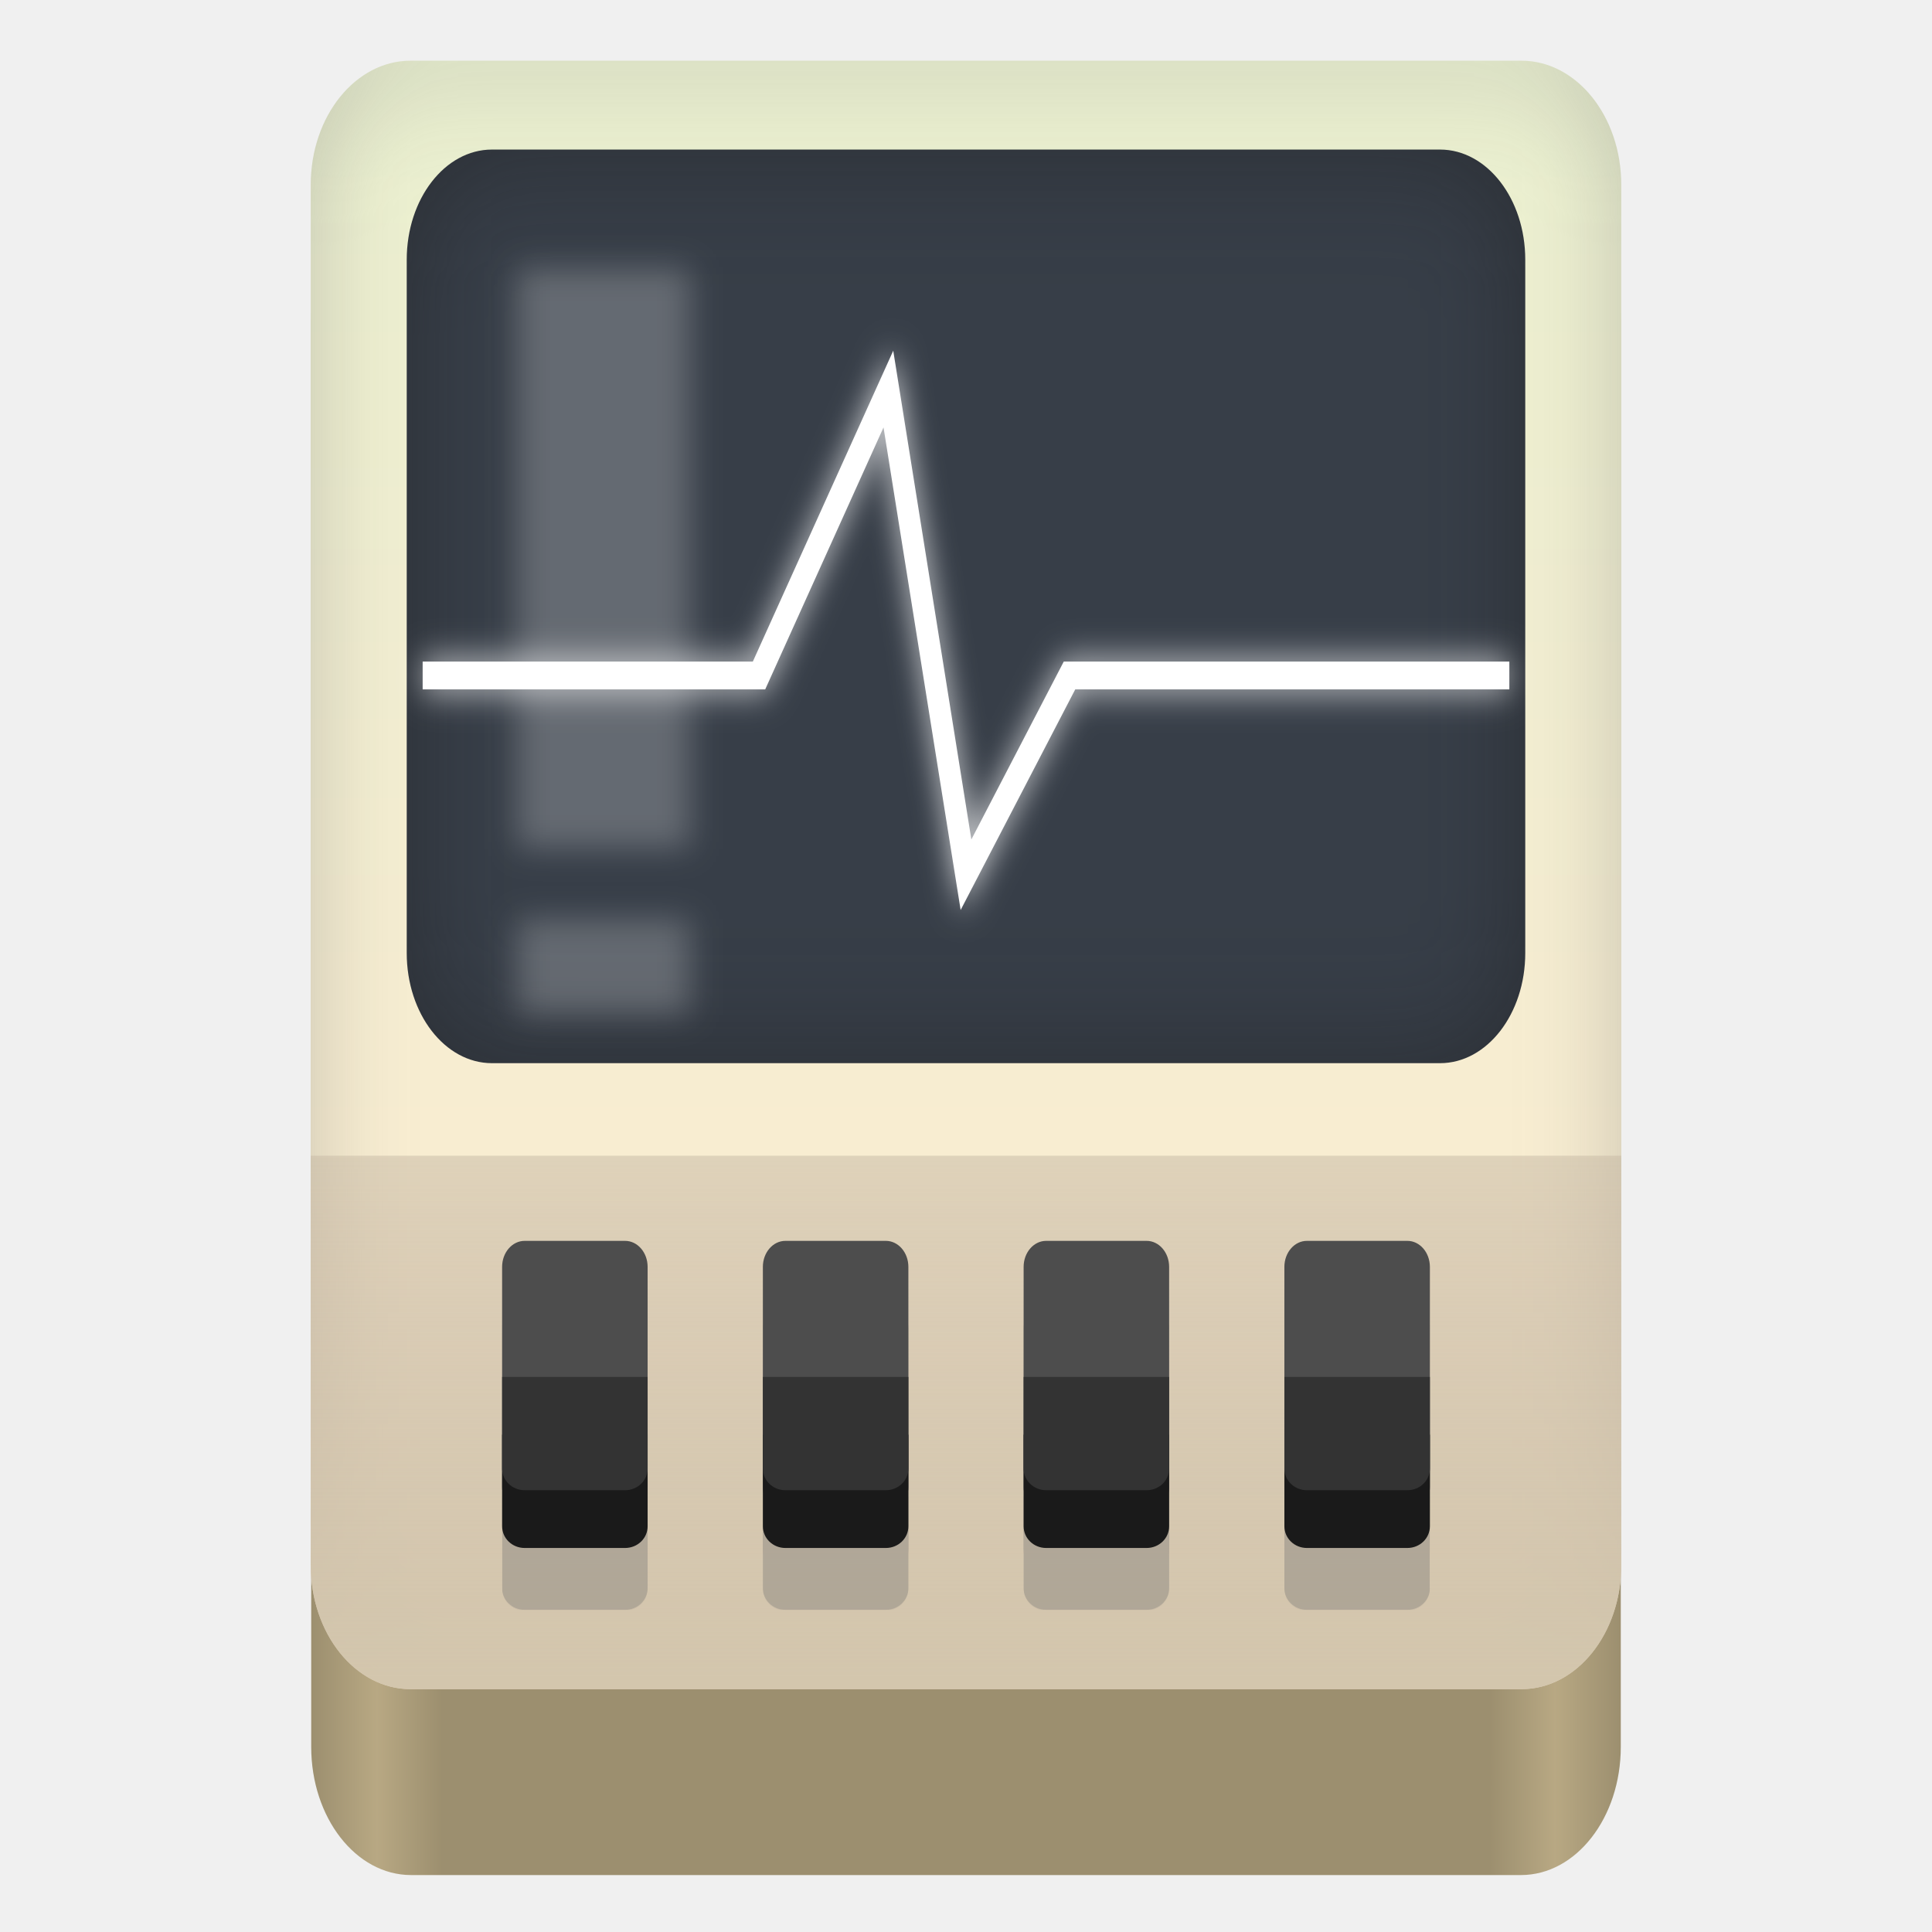
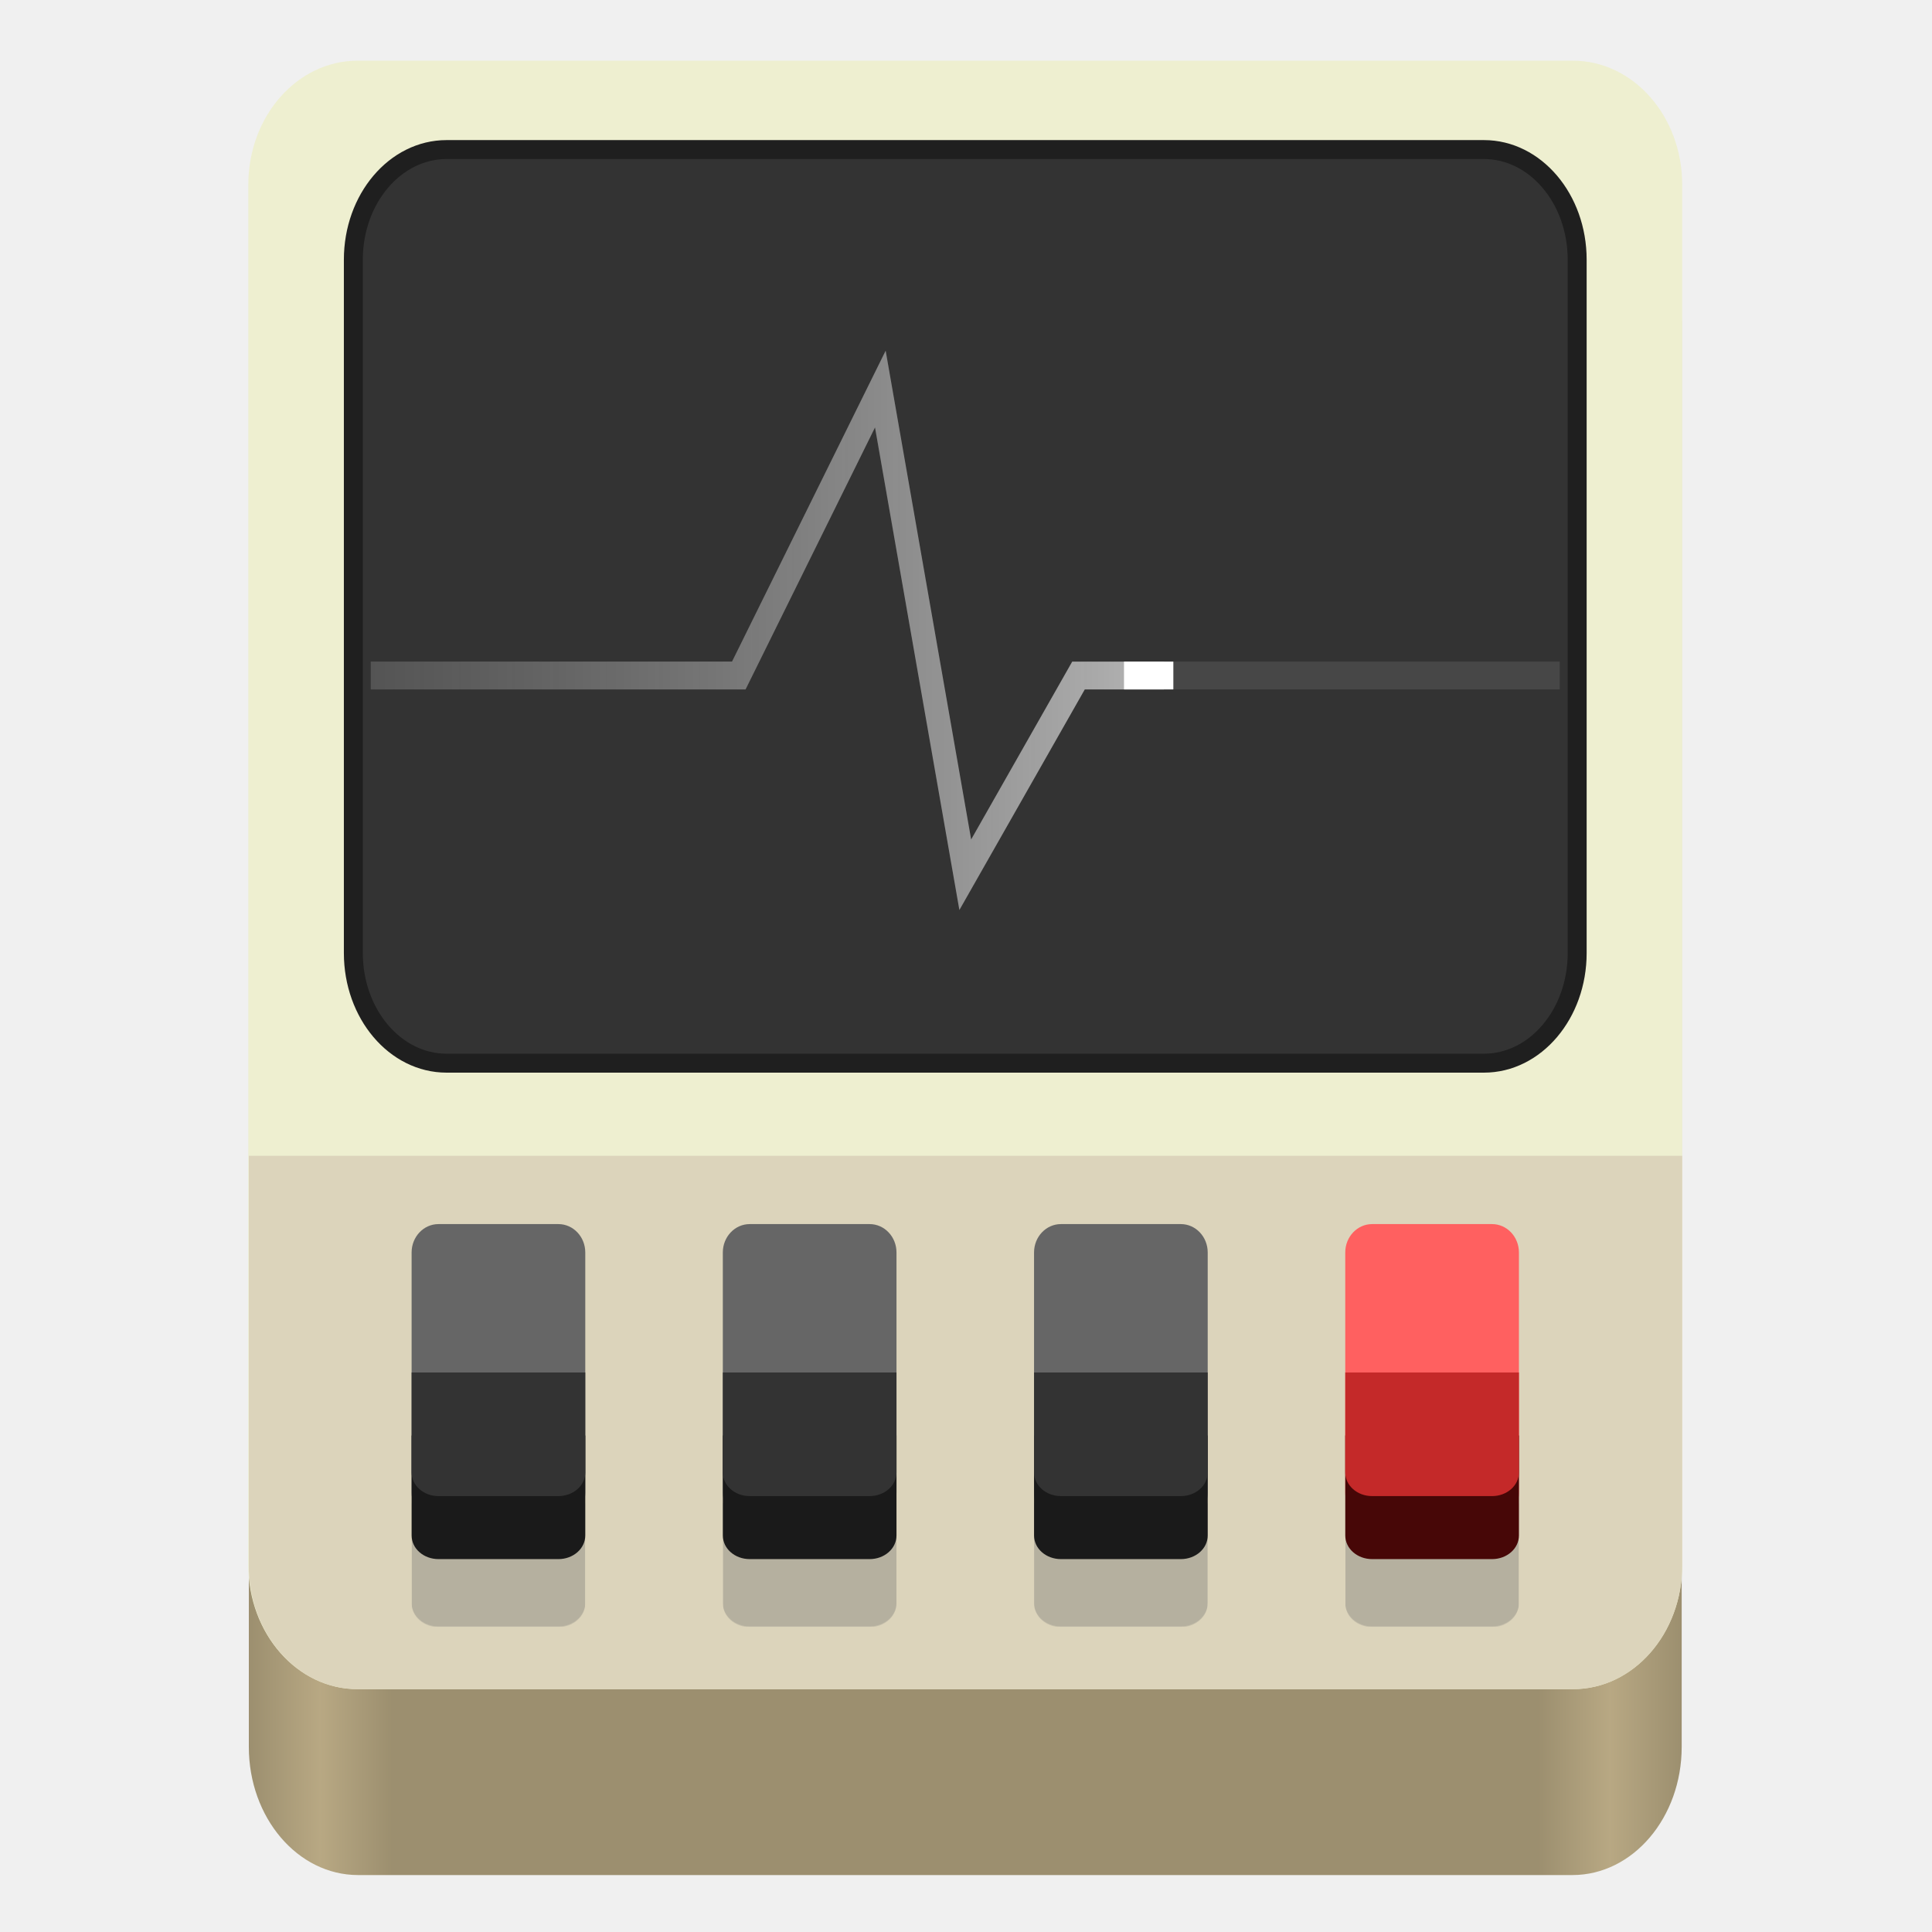
<svg xmlns="http://www.w3.org/2000/svg" xmlns:xlink="http://www.w3.org/1999/xlink" width="128" height="128" viewBox="0 0 128 128" version="1.1" id="svg5" xml:space="preserve">
  <defs id="defs2">
-     <linearGradient id="linearGradient2046">
-       <stop style="stop-color:#d3c6ad;stop-opacity:1;" offset="0" id="stop2042" />
-       <stop style="stop-color:#b5a696;stop-opacity:0;" offset="1" id="stop2044" />
-     </linearGradient>
-     <linearGradient id="linearGradient5104">
-       <stop style="stop-color:#ffebd2;stop-opacity:1;" offset="0" id="stop5100" />
-       <stop style="stop-color:#eaf0d0;stop-opacity:1" offset="1" id="stop5102" />
+     <linearGradient id="linearGradient610">
+       <stop style="stop-color:#ffffff;stop-opacity:0.594;" offset="0" id="stop606" />
+       <stop style="stop-color:#070707;stop-opacity:0.198;" offset="1" id="stop608" />
    </linearGradient>
    <linearGradient y2="236" x2="96" y1="236" x1="32" gradientTransform="translate(604.8168,170.5864)" gradientUnits="userSpaceOnUse" id="linearGradient1099" xlink:href="#linearGradient1036" />
    <linearGradient id="linearGradient1036">
      <stop id="stop1032" offset="0" style="stop-color:#d5d3cf;stop-opacity:1;" />
      <stop id="stop1034" offset="1" style="stop-color:#f6f5f4;stop-opacity:1" />
    </linearGradient>
    <radialGradient r="32" fy="-76" fx="-244" cy="-76" cx="-244" gradientTransform="matrix(0.8833333,0,0,0.8833333,-460.3502,463.1197)" gradientUnits="userSpaceOnUse" id="radialGradient1103" xlink:href="#linearGradient1069" />
    <linearGradient id="linearGradient1069">
      <stop id="stop1065" offset="0" style="stop-color:#d5d3cf;stop-opacity:1" />
      <stop id="stop1067-1" offset="1" style="stop-color:#949390;stop-opacity:1" />
    </linearGradient>
    <linearGradient gradientUnits="userSpaceOnUse" y2="232" x2="64" y1="262.5" x1="64" id="linearGradient1027" xlink:href="#linearGradient1025" gradientTransform="translate(-470.5864,432.8168)" />
    <linearGradient id="linearGradient1025">
      <stop id="stop1021" offset="0" style="stop-color:#9a9996;stop-opacity:1" />
      <stop id="stop1023" offset="1" style="stop-color:#77767b;stop-opacity:1" />
    </linearGradient>
    <clipPath clipPathUnits="userSpaceOnUse" id="clipPath1609-7">
      <path id="path1611-5" d="m 252,116 28,-28 v -8 h -36 v 36 z" style="fill:#e74747;stroke:none;stroke-width:0.25px;stroke-linecap:butt;stroke-linejoin:miter;stroke-opacity:1" />
    </clipPath>
    <linearGradient id="linearGradient8241">
      <stop style="stop-color:#9c8f6f;stop-opacity:1;" offset="0" id="stop8237" />
      <stop style="stop-color:#b8a883;stop-opacity:1;" offset="0.05" id="stop9349" />
      <stop style="stop-color:#9c8f6f;stop-opacity:1;" offset="0.1" id="stop21746" />
      <stop style="stop-color:#9c8f6f;stop-opacity:1;" offset="0.9" id="stop21940" />
      <stop style="stop-color:#b8a883;stop-opacity:1;" offset="0.95" id="stop9351" />
      <stop style="stop-color:#9c8f6f;stop-opacity:1;" offset="1" id="stop8239" />
    </linearGradient>
    <radialGradient r="32" fy="-76" fx="-244" cy="-76" cx="-244" gradientTransform="matrix(0.8833333,0,0,0.8833333,-460.3502,463.1197)" gradientUnits="userSpaceOnUse" id="radialGradient1103-5" xlink:href="#linearGradient1069" />
    <clipPath clipPathUnits="userSpaceOnUse" id="clipPath1609-7-7">
      <path id="path1611-5-0" d="m 252,116 28,-28 v -8 h -36 v 36 z" style="fill:#e74747;stroke:none;stroke-width:0.25px;stroke-linecap:butt;stroke-linejoin:miter;stroke-opacity:1" />
    </clipPath>
    <clipPath clipPathUnits="userSpaceOnUse" id="clipPath744">
      <rect style="fill:#1e88e5;fill-opacity:1;stroke-width:0.265" id="rect746" width="541.867" height="541.867" x="0" y="1.5987212e-14" rx="79.375" ry="79.375" />
    </clipPath>
    <clipPath clipPathUnits="userSpaceOnUse" id="clipPath62">
      <rect style="fill:#1e88e5;fill-opacity:1;stroke-width:0.265" id="rect64" width="541.867" height="541.867" x="2.2507105e-05" y="-0.422" rx="79.375" ry="79.375" />
    </clipPath>
-     <linearGradient xlink:href="#linearGradient8241" id="linearGradient8243" x1="11.5" y1="120.5" x2="116.5" y2="120.5" gradientUnits="userSpaceOnUse" gradientTransform="matrix(0.8263008,0,0,1.061257,11.11675,-3.6542)" />
+     <linearGradient xlink:href="#linearGradient8241" id="linearGradient8243" x1="11.5" y1="120.5" x2="116.5" y2="120.5" gradientUnits="userSpaceOnUse" gradientTransform="matrix(0.9040953,0,0,1.061257,6.089304,-3.6542)" />
    <radialGradient r="32" fy="-76" fx="-244" cy="-76" cx="-244" gradientTransform="matrix(0.8833333,0,0,0.8833333,-460.3502,463.1197)" gradientUnits="userSpaceOnUse" id="radialGradient1103-6" xlink:href="#linearGradient1069" />
    <clipPath clipPathUnits="userSpaceOnUse" id="clipPath1609-7-2">
      <path id="path1611-5-3" d="m 252,116 28,-28 v -8 h -36 v 36 z" style="fill:#e74747;stroke:none;stroke-width:0.25px;stroke-linecap:butt;stroke-linejoin:miter;stroke-opacity:1" />
    </clipPath>
    <clipPath clipPathUnits="userSpaceOnUse" id="clipPath961">
      <rect style="fill:#00c853;stroke:none;stroke-width:0.529" id="rect963" width="541.867" height="541.867" x="1.4210855e-14" y="2.717972e-05" rx="79.375" ry="79.375" />
    </clipPath>
    <radialGradient r="32" fy="-76" fx="-244" cy="-76" cx="-244" gradientTransform="matrix(0.8833333,0,0,0.8833333,-460.3502,463.1197)" gradientUnits="userSpaceOnUse" id="radialGradient1103-56" xlink:href="#linearGradient1069" />
    <clipPath clipPathUnits="userSpaceOnUse" id="clipPath1440">
      <circle style="display:inline;opacity:1;vector-effect:none;fill:none;fill-opacity:1;stroke:#000000;stroke-width:2;stroke-linecap:butt;stroke-linejoin:miter;stroke-miterlimit:4;stroke-dasharray:none;stroke-dashoffset:0;stroke-opacity:1;marker:none;marker-start:none;marker-mid:none;marker-end:none;paint-order:normal;enable-background:new" id="circle1442" cx="-134.35" cy="193.747" r="24" transform="rotate(-45)" />
    </clipPath>
    <clipPath clipPathUnits="userSpaceOnUse" id="clipPath1430">
      <circle style="display:inline;opacity:1;vector-effect:none;fill:none;fill-opacity:1;stroke:#000000;stroke-width:2;stroke-linecap:butt;stroke-linejoin:miter;stroke-miterlimit:4;stroke-dasharray:none;stroke-dashoffset:0;stroke-opacity:1;marker:none;marker-start:none;marker-mid:none;marker-end:none;paint-order:normal;enable-background:new" id="circle1432" cx="12" cy="232" r="24" />
    </clipPath>
    <clipPath clipPathUnits="userSpaceOnUse" id="clipPath1440-9">
      <circle style="display:inline;opacity:1;vector-effect:none;fill:none;fill-opacity:1;stroke:#000000;stroke-width:2;stroke-linecap:butt;stroke-linejoin:miter;stroke-miterlimit:4;stroke-dasharray:none;stroke-dashoffset:0;stroke-opacity:1;marker:none;marker-start:none;marker-mid:none;marker-end:none;paint-order:normal;enable-background:new" id="circle1442-5" cx="-134.35" cy="193.747" r="24" transform="rotate(-45)" />
    </clipPath>
    <clipPath clipPathUnits="userSpaceOnUse" id="clipPath1430-1">
      <circle style="display:inline;opacity:1;vector-effect:none;fill:none;fill-opacity:1;stroke:#000000;stroke-width:2;stroke-linecap:butt;stroke-linejoin:miter;stroke-miterlimit:4;stroke-dasharray:none;stroke-dashoffset:0;stroke-opacity:1;marker:none;marker-start:none;marker-mid:none;marker-end:none;paint-order:normal;enable-background:new" id="circle1432-8" cx="12" cy="232" r="24" />
    </clipPath>
    <clipPath clipPathUnits="userSpaceOnUse" id="clipPath2024">
      <rect style="opacity:1;vector-effect:none;fill:#63452c;fill-opacity:1;stroke:none;stroke-width:4;stroke-linecap:round;stroke-linejoin:round;stroke-miterlimit:4;stroke-dasharray:none;stroke-dashoffset:0;stroke-opacity:1" id="rect2026" width="74" height="98" x="6" y="196" />
    </clipPath>
    <linearGradient id="linearGradient914">
      <stop id="stop910" offset="0" style="stop-color:#f6f5f4;stop-opacity:0.437" />
      <stop id="stop912" offset="1" style="stop-color:#deddda;stop-opacity:0;" />
    </linearGradient>
    <radialGradient gradientTransform="matrix(2.608696,0,0,1.841036,-102.9565,-748.9467)" gradientUnits="userSpaceOnUse" r="46" fy="296" fx="64" cy="296" cx="64" id="radialGradient916" xlink:href="#linearGradient914" />
    <clipPath clipPathUnits="userSpaceOnUse" id="clipPath11543">
      <rect style="fill:#f0c04e;fill-opacity:1;stroke:none;stroke-width:0.529" id="rect11545" width="541.867" height="541.867" x="1.4746095e-06" y="6.4330168e-05" rx="79.375" ry="79.375" />
    </clipPath>
    <style id="style374">.cls-1{fill:url(#linear-gradient);}.cls-2{opacity:0.35;fill:url(#radial-gradient);}.cls-2,.cls-4{isolation:isolate;}.cls-3{fill:url(#linear-gradient-2);}.cls-4{opacity:0.41;fill:url(#radial-gradient-2);}.cls-5{fill:url(#radial-gradient-3);}.cls-6{fill:url(#radial-gradient-4);}</style>
    <linearGradient id="linear-gradient" x1="63.33" y1="84.03" x2="241.67" y2="84.03" gradientTransform="matrix(1,0,0,-1,0,266)" gradientUnits="userSpaceOnUse">
      <stop offset="0" stop-color="#0c59a4" id="stop376" />
      <stop offset="1" stop-color="#114a8b" id="stop378" />
    </linearGradient>
    <radialGradient id="radial-gradient" cx="161.83" cy="68.91" r="95.38" gradientTransform="matrix(1,0,0,-0.95,0,248.84)" gradientUnits="userSpaceOnUse">
      <stop offset="0.72" stop-opacity="0" id="stop381" />
      <stop offset="0.95" stop-opacity="0.53" id="stop383" />
      <stop offset="1" id="stop385" />
    </radialGradient>
    <linearGradient id="linear-gradient-2" x1="157.35" y1="161.39" x2="45.96" y2="40.06" gradientTransform="matrix(1,0,0,-1,0,266)" gradientUnits="userSpaceOnUse">
      <stop offset="0" stop-color="#1b9de2" id="stop388" />
      <stop offset="0.16" stop-color="#1595df" id="stop390" />
      <stop offset="0.67" stop-color="#0680d7" id="stop392" />
      <stop offset="1" stop-color="#0078d4" id="stop394" />
    </linearGradient>
    <radialGradient id="radial-gradient-2" cx="-340.29" cy="62.99" r="143.24" gradientTransform="matrix(0.15,-0.99,-0.8,-0.12,176.64,-125.4)" gradientUnits="userSpaceOnUse">
      <stop offset="0.76" stop-opacity="0" id="stop397" />
      <stop offset="0.95" stop-opacity="0.5" id="stop399" />
      <stop offset="1" id="stop401" />
    </radialGradient>
    <radialGradient id="radial-gradient-3" cx="113.37" cy="570.21" r="202.43" gradientTransform="matrix(-0.04,1,2.13,0.08,-1179.54,-106.69)" gradientUnits="userSpaceOnUse">
      <stop offset="0" stop-color="#35c1f1" id="stop404" />
      <stop offset="0.11" stop-color="#34c1ed" id="stop406" />
      <stop offset="0.23" stop-color="#2fc2df" id="stop408" />
      <stop offset="0.31" stop-color="#2bc3d2" id="stop410" />
      <stop offset="0.67" stop-color="#36c752" id="stop412" />
    </radialGradient>
    <radialGradient id="radial-gradient-4" cx="376.52" cy="567.97" r="97.34" gradientTransform="matrix(0.28,0.96,0.78,-0.23,-303.76,-148.5)" gradientUnits="userSpaceOnUse">
      <stop offset="0" stop-color="#66eb6e" id="stop415" />
      <stop offset="1" stop-color="#66eb6e" stop-opacity="0" id="stop417" />
    </radialGradient>
    <clipPath clipPathUnits="userSpaceOnUse" id="clipPath1260">
      <rect style="fill:#bbdefb;fill-opacity:1;stroke:none;stroke-width:0.529" id="rect1262" width="541.867" height="541.867" x="2.9492187e-06" y="3.9968629e-05" rx="79.375" ry="79.375" />
    </clipPath>
    <linearGradient x1="0" y1="119.552" x2="235.777" y2="119.552" id="linearGradient-1" gradientTransform="matrix(1.45119,0,0,1.703766,99.85446,80.41603)" gradientUnits="userSpaceOnUse">
      <stop stop-color="#FF5500" offset="0%" id="stop6" />
      <stop stop-color="#FF5500" offset="40.988%" id="stop8" />
      <stop stop-color="#FF2000" offset="58.198%" id="stop10" />
      <stop stop-color="#FF2000" offset="100%" id="stop12" />
    </linearGradient>
    <linearGradient x1="0.021" y1="0.507" x2="1" y2="0.507" id="linearGradient-2" gradientUnits="userSpaceOnUse" gradientTransform="matrix(7.107012,0,0,7.107012,54.42477,49.22005)">
      <stop stop-color="#FF452A" offset="0%" id="stop15" />
      <stop stop-color="#FF2000" offset="100%" id="stop17" />
    </linearGradient>
    <mask id="mask-4" fill="#ffffff">
      <path d="M 45.051,6.703 39.15,2.8822695e-5 h -10.363 -10.363 L 12.522,6.703 c 0,0 -5.182,-1.441 -7.628,1.009 0,0 6.909,-0.624 9.284,3.243 0,0 6.405,1.225 7.269,1.225 0.864,0 2.735,-0.721 4.462,-1.297 1.727,-0.576 2.879,-0.581 2.879,-0.581 0,0 1.151,0.004 2.879,0.581 1.727,0.576 3.598,1.297 4.462,1.297 0.864,0 7.269,-1.225 7.269,-1.225 2.375,-3.867 9.284,-3.243 9.284,-3.243 C 50.233,5.262 45.051,6.703 45.051,6.703" id="use25" style="stroke-width:0.265" />
    </mask>
    <clipPath clipPathUnits="userSpaceOnUse" id="clipPath3338">
      <rect style="fill:#ff7f2a;fill-opacity:1;stroke:none;stroke-width:0.529" id="rect3340" width="541.867" height="541.867" x="1.1368684e-13" y="5.8174133e-05" rx="79.375" ry="79.375" />
    </clipPath>
    <clipPath clipPathUnits="userSpaceOnUse" id="clipPath2140">
      <rect style="fill:#ffad76;fill-opacity:1;stroke:none;stroke-width:0.529" id="rect2142" width="487.68" height="487.68" x="27.093" y="27.093" rx="71.438" ry="71.438" />
    </clipPath>
    <linearGradient gradientUnits="userSpaceOnUse" y2="268" x2="115.823" y1="268" x1="11.823" id="linearGradient1329" xlink:href="#linearGradient1357" gradientTransform="matrix(2.274968,0,0,2.274968,-344.8075,-258.2955)" />
    <linearGradient id="linearGradient1357">
      <stop id="stop1345" offset="0" style="stop-color:#986a44;stop-opacity:1" />
      <stop style="stop-color:#cdab8f;stop-opacity:1" offset="0.029" id="stop1347" />
      <stop id="stop1349" offset="0.058" style="stop-color:#b5835a;stop-opacity:1" />
      <stop style="stop-color:#b5835a;stop-opacity:1" offset="0.942" id="stop1351" />
      <stop id="stop1353" offset="0.971" style="stop-color:#cdab8f;stop-opacity:1" />
      <stop id="stop1355" offset="1" style="stop-color:#986a44;stop-opacity:1" />
    </linearGradient>
    <linearGradient y2="23" x2="60" y1="53.255" x1="70.586" gradientTransform="translate(0,170)" gradientUnits="userSpaceOnUse" id="linearGradient1610" xlink:href="#linearGradient1656" />
    <linearGradient id="linearGradient1656">
      <stop style="stop-color:#ffffff;stop-opacity:1" offset="0" id="stop1652" />
      <stop style="stop-color:#deddda;stop-opacity:1" offset="1" id="stop1654" />
    </linearGradient>
    <linearGradient y2="268" x2="68" y1="268" x1="60" gradientUnits="userSpaceOnUse" id="linearGradient1612" xlink:href="#linearGradient1270" />
    <linearGradient id="linearGradient1270">
      <stop style="stop-color:#949390;stop-opacity:1;" offset="0" id="stop1258" />
      <stop id="stop1260" offset="0.083" style="stop-color:#d5d3cf;stop-opacity:1" />
      <stop style="stop-color:#949390;stop-opacity:1;" offset="0.167" id="stop1262" />
      <stop id="stop1264" offset="0.833" style="stop-color:#949390;stop-opacity:1;" />
      <stop style="stop-color:#d5d3cf;stop-opacity:1" offset="0.917" id="stop1266" />
      <stop style="stop-color:#949390;stop-opacity:1" offset="1" id="stop1268" />
    </linearGradient>
-     <linearGradient xlink:href="#linearGradient5104" id="linearGradient5106" x1="64" y1="112.5" x2="64" y2="7.5" gradientUnits="userSpaceOnUse" />
    <filter style="color-interpolation-filters:sRGB;" id="filter9845" x="-0.111" y="-0.176" width="1.222" height="1.351">
      <feFlood flood-opacity="0.451" flood-color="rgb(27,27,27)" result="flood" id="feFlood9835" />
      <feComposite in="flood" in2="SourceGraphic" operator="out" result="composite1" id="feComposite9837" />
      <feGaussianBlur in="composite1" stdDeviation="4" result="blur" id="feGaussianBlur9839" />
      <feOffset dx="0" dy="0" result="offset" id="feOffset9841" />
      <feComposite in="offset" in2="SourceGraphic" operator="atop" result="composite2" id="feComposite9843" />
    </filter>
    <filter style="color-interpolation-filters:sRGB;" id="filter17293" x="-0.031" y="-0.17" width="1.063" height="1.333">
      <feFlood flood-opacity="0.792" flood-color="rgb(119,119,119)" result="flood" id="feFlood17283" />
      <feComposite in="SourceGraphic" in2="flood" operator="in" result="composite1" id="feComposite17285" />
      <feGaussianBlur in="composite1" stdDeviation="1.1" result="blur" id="feGaussianBlur17287" />
      <feOffset dx="0" dy="0" result="offset" id="feOffset17289" />
      <feComposite in="SourceGraphic" in2="offset" operator="over" result="composite2" id="feComposite17291" />
    </filter>
    <filter style="color-interpolation-filters:sRGB;" id="filter18909" x="-0.091" y="-0.091" width="1.183" height="1.183">
      <feFlood flood-opacity="0.345" flood-color="rgb(107,107,107)" result="flood" id="feFlood18899" />
      <feComposite in="flood" in2="SourceGraphic" operator="out" result="composite1" id="feComposite18901" />
      <feGaussianBlur in="composite1" stdDeviation="4" result="blur" id="feGaussianBlur18903" />
      <feOffset dx="0" dy="0" result="offset" id="feOffset18905" />
      <feComposite in="offset" in2="SourceGraphic" operator="atop" result="composite2" id="feComposite18907" />
    </filter>
-     <filter style="color-interpolation-filters:sRGB;" id="filter1676" x="0" y="0" width="1" height="1.202">
+     <filter style="color-interpolation-filters:sRGB;" id="filter1676" x="0" y="0" width="1" height="1.548">
      <feFlood flood-opacity="0.345" flood-color="rgb(107,107,107)" result="flood" id="feFlood1666" />
      <feComposite in="flood" in2="SourceGraphic" operator="in" result="composite1" id="feComposite1668" />
      <feGaussianBlur in="composite1" stdDeviation="0" result="blur" id="feGaussianBlur1670" />
      <feOffset dx="0" dy="4" result="offset" id="feOffset1672" />
      <feComposite in="SourceGraphic" in2="offset" operator="over" result="composite2" id="feComposite1674" />
    </filter>
-     <linearGradient xlink:href="#linearGradient2046" id="linearGradient2048" x1="64.877" y1="111.774" x2="64.877" y2="46.185" gradientUnits="userSpaceOnUse" gradientTransform="matrix(0.8890753,0,0,1.027525,7.099179,-3.685452)" />
    <filter style="color-interpolation-filters:sRGB;" id="filter4681" x="-0.215" y="-0.064" width="1.429" height="1.128">
      <feGaussianBlur stdDeviation="1 1" result="blur" id="feGaussianBlur4679" />
    </filter>
    <filter style="color-interpolation-filters:sRGB;" id="filter4685" x="-0.215" y="-0.39" width="1.429" height="1.78">
      <feGaussianBlur stdDeviation="1 1" result="blur" id="feGaussianBlur4683" />
    </filter>
+     <linearGradient xlink:href="#linearGradient610" id="linearGradient612" x1="176.027" y1="44.754" x2="94.692" y2="44.754" gradientUnits="userSpaceOnUse" gradientTransform="matrix(1.094148,0,0,1,-115.4889,0)" />
  </defs>
  <g id="layer2">
-     <rect style="fill:url(#linearGradient8243);fill-opacity:1;stroke-width:0.936" id="rect440" width="86.762" height="111.432" x="20.619" y="12.795" rx="6.61" ry="8.49" />
-     <rect style="fill:url(#linearGradient5106);fill-opacity:1;filter:url(#filter18909)" id="rect358" width="105" height="105" x="11.5" y="7.5" rx="8" ry="8" transform="matrix(0.82691,0,0,1.027525,11.07776,-3.685451)" />
-     <path id="rect4129" style="fill:url(#linearGradient2048);fill-opacity:1;stroke:#000000;stroke-width:5.801;stroke-linecap:square;stroke-linejoin:round;stroke-opacity:0;paint-order:markers stroke fill" d="m 20.587,76.568 v 27.123 c 0,4.554 2.95,8.22 6.615,8.22 h 73.595 c 3.665,0 6.615,-3.666 6.615,-8.22 V 76.568 Z" />
-     <g id="g489" style="filter:url(#filter1676)" transform="matrix(0.8890753,0,0,1.027525,7.099179,-3.685451)">
-       <rect style="fill:#4d4d4d;fill-opacity:1;stroke:none;stroke-width:0.336;stroke-linecap:square;stroke-linejoin:round;stroke-dasharray:2.013, 2.013;stroke-dashoffset:0;stroke-opacity:0.378;paint-order:markers stroke fill" id="rect11094" width="10.843" height="17.545" x="29.432" y="83.595" rx="1.678" ry="1.678" />
-       <path id="path11257" style="fill:#1a1a1a;fill-opacity:1;stroke:none;stroke-width:0.216;stroke-linecap:square;stroke-linejoin:round;stroke-dasharray:1.299, 1.299;stroke-dashoffset:0;stroke-opacity:0.378;paint-order:markers stroke fill" d="m 29.433,96.092 v 5.908 c 0,0.774 0.748,1.397 1.678,1.397 h 7.486 c 0.929,0 1.678,-0.623 1.678,-1.397 v -5.908 z" />
-       <path id="rect11200" style="fill:#333333;fill-opacity:1;stroke:none;stroke-width:0.216;stroke-linecap:square;stroke-linejoin:round;stroke-dasharray:1.299, 1.299;stroke-dashoffset:0;stroke-opacity:0.378;paint-order:markers stroke fill" d="m 29.433,92.367 v 5.908 c 0,0.774 0.748,1.397 1.678,1.397 h 7.486 c 0.929,0 1.678,-0.623 1.678,-1.397 v -5.908 z" />
-       <rect style="fill:#4d4d4d;fill-opacity:1;stroke:none;stroke-width:0.336;stroke-linecap:square;stroke-linejoin:round;stroke-dasharray:2.013, 2.013;stroke-dashoffset:0;stroke-opacity:0.378;paint-order:markers stroke fill" id="rect13622" width="10.843" height="17.545" x="48.863" y="83.595" rx="1.678" ry="1.678" />
-       <path id="path13624" style="fill:#1a1a1a;fill-opacity:1;stroke:none;stroke-width:0.216;stroke-linecap:square;stroke-linejoin:round;stroke-dasharray:1.299, 1.299;stroke-dashoffset:0;stroke-opacity:0.378;paint-order:markers stroke fill" d="m 48.864,96.092 v 5.908 c 0,0.774 0.748,1.397 1.678,1.397 h 7.486 c 0.929,0 1.678,-0.623 1.678,-1.397 v -5.908 z" />
-       <path id="path13626" style="fill:#333333;fill-opacity:1;stroke:none;stroke-width:0.216;stroke-linecap:square;stroke-linejoin:round;stroke-dasharray:1.299, 1.299;stroke-dashoffset:0;stroke-opacity:0.378;paint-order:markers stroke fill" d="m 48.864,92.367 v 5.908 c 0,0.774 0.748,1.397 1.678,1.397 h 7.486 c 0.929,0 1.678,-0.623 1.678,-1.397 v -5.908 z" />
-       <rect style="fill:#4d4d4d;fill-opacity:1;stroke:none;stroke-width:0.336;stroke-linecap:square;stroke-linejoin:round;stroke-dasharray:2.013, 2.013;stroke-dashoffset:0;stroke-opacity:0.378;paint-order:markers stroke fill" id="rect13638" width="10.843" height="17.545" x="68.294" y="83.595" rx="1.678" ry="1.678" />
-       <path id="path13640" style="fill:#1a1a1a;fill-opacity:1;stroke:none;stroke-width:0.216;stroke-linecap:square;stroke-linejoin:round;stroke-dasharray:1.299, 1.299;stroke-dashoffset:0;stroke-opacity:0.378;paint-order:markers stroke fill" d="m 68.295,96.092 v 5.908 c 0,0.774 0.748,1.397 1.678,1.397 h 7.486 c 0.929,0 1.678,-0.623 1.678,-1.397 v -5.908 z" />
-       <path id="path13642" style="fill:#333333;fill-opacity:1;stroke:none;stroke-width:0.216;stroke-linecap:square;stroke-linejoin:round;stroke-dasharray:1.299, 1.299;stroke-dashoffset:0;stroke-opacity:0.378;paint-order:markers stroke fill" d="m 68.295,92.367 v 5.908 c 0,0.774 0.748,1.397 1.678,1.397 h 7.486 c 0.929,0 1.678,-0.623 1.678,-1.397 v -5.908 z" />
-       <rect style="fill:#4d4d4d;fill-opacity:1;stroke:none;stroke-width:0.336;stroke-linecap:square;stroke-linejoin:round;stroke-dasharray:2.013, 2.013;stroke-dashoffset:0;stroke-opacity:0.378;paint-order:markers stroke fill" id="rect13654" width="10.843" height="17.545" x="87.725" y="83.595" rx="1.678" ry="1.678" />
-       <path id="path13656" style="fill:#1a1a1a;fill-opacity:1;stroke:none;stroke-width:0.216;stroke-linecap:square;stroke-linejoin:round;stroke-dasharray:1.299, 1.299;stroke-dashoffset:0;stroke-opacity:0.378;paint-order:markers stroke fill" d="m 87.726,96.092 v 5.908 c 0,0.774 0.748,1.397 1.678,1.397 h 7.486 c 0.929,0 1.678,-0.623 1.678,-1.397 v -5.908 z" />
-       <path id="path13658" style="fill:#333333;fill-opacity:1;stroke:none;stroke-width:0.216;stroke-linecap:square;stroke-linejoin:round;stroke-dasharray:1.299, 1.299;stroke-dashoffset:0;stroke-opacity:0.378;paint-order:markers stroke fill" d="m 87.726,92.367 v 5.908 c 0,0.774 0.748,1.397 1.678,1.397 h 7.486 c 0.929,0 1.678,-0.623 1.678,-1.397 v -5.908 z" />
-     </g>
-     <rect style="fill:#373e48;fill-opacity:1;stroke:none;stroke-width:3.16;stroke-linecap:square;stroke-linejoin:round;stroke-dasharray:none;stroke-opacity:1;paint-order:markers stroke fill;filter:url(#filter9845)" id="rect5231" width="86.461" height="54.642" x="20.769" y="15.5" rx="6.588" ry="6.588" transform="matrix(0.8570932,0,0,1.10774,9.146036,-7.260971)" />
-     <path d="m 22,45.496 h 26 l 10,-17.131 6,29.048 8,-11.917 h 34" fill="none" opacity="0.236" stroke="#e5a50a" stroke-miterlimit="10" stroke-width="4" id="path14679" style="opacity:1;fill:none;stroke:#ffffff;stroke-width:1.664;stroke-dasharray:none;stroke-opacity:1;filter:url(#filter17293)" transform="matrix(0.8570932,0,0,1.10774,9.146036,-5.644626)" />
-     <rect style="opacity:1;fill:#ffffff;fill-opacity:0.229;stroke:none;stroke-width:4.16;stroke-linecap:square;stroke-linejoin:round;stroke-dasharray:none;stroke-opacity:1;paint-order:markers stroke fill;filter:url(#filter4681)" id="rect4619" width="11.178" height="37.434" x="35.004" y="18.832" transform="matrix(1.026266,0,0,1.026266,-1.680997,-1.554712)" />
-     <rect style="opacity:1;fill:#ffffff;fill-opacity:0.229;stroke:none;stroke-width:1.686;stroke-linecap:square;stroke-linejoin:round;stroke-dasharray:none;stroke-opacity:1;paint-order:markers stroke fill;filter:url(#filter4685)" id="rect4621" width="11.178" height="6.152" x="35.004" y="60.867" transform="matrix(1.026266,0,0,1.026266,-1.680997,-1.554712)" />
+     <rect style="fill:url(#linearGradient8243);fill-opacity:1;stroke-width:0.98" id="rect440" width="94.93" height="111.432" x="16.486" y="12.795" rx="7.233" ry="8.49" />
+     <rect style="fill:#eeefd0;fill-opacity:1;stroke-width:0.964" id="rect358" width="95" height="107.89" x="16.451" y="4.021" rx="7.238" ry="8.22" />
+     <path id="rect2011" style="fill:#dcd4bb;fill-opacity:1;stroke:none;stroke-width:1.046;stroke-linecap:square;stroke-linejoin:round;paint-order:markers stroke fill" d="m 16.486,76.574 v 27.508 c 0.182,4.367 3.312,7.83 7.204,7.83 h 80.522 c 4.01,0 7.238,-3.667 7.238,-8.221 V 76.574 Z" />
+     <rect style="fill:#666666;fill-opacity:1;stroke:none;stroke-width:0.366;stroke-linecap:square;stroke-linejoin:round;stroke-dasharray:2.196, 2.196;stroke-dashoffset:0;stroke-opacity:0.378;paint-order:markers stroke fill" id="rect11094" width="11.506" height="19.665" x="27.27" y="81.099" rx="1.78" ry="1.88" />
+     <path id="path11257" style="fill:#1a1a1a;fill-opacity:1;stroke:none;stroke-width:0.216;stroke-linecap:square;stroke-linejoin:round;stroke-dasharray:1.299, 1.299;stroke-dashoffset:0;stroke-opacity:0.378;paint-order:markers stroke fill;filter:url(#filter1676)" d="m 29.433,96.092 v 5.908 c 0,0.774 0.748,1.397 1.678,1.397 h 7.486 c 0.929,0 1.678,-0.623 1.678,-1.397 v -5.908 z" transform="matrix(1.061139,0,0,1.120857,-3.961477,-12.59818)" />
+     <path id="rect11200" style="fill:#333333;fill-opacity:1;stroke:none;stroke-width:0.236;stroke-linecap:square;stroke-linejoin:round;stroke-dasharray:1.417, 1.417;stroke-dashoffset:0;stroke-opacity:0.378;paint-order:markers stroke fill" d="m 27.271,90.932 v 6.622 c 0,0.867 0.794,1.566 1.78,1.566 h 7.944 c 0.986,0 1.78,-0.698 1.78,-1.566 v -6.622 z" />
+     <rect style="fill:#666666;fill-opacity:1;stroke:none;stroke-width:0.366;stroke-linecap:square;stroke-linejoin:round;stroke-dasharray:2.196, 2.196;stroke-dashoffset:0;stroke-opacity:0.378;paint-order:markers stroke fill" id="rect13622" width="11.506" height="19.665" x="47.889" y="81.099" rx="1.78" ry="1.88" />
+     <path id="path13624" style="fill:#1a1a1a;fill-opacity:1;stroke:none;stroke-width:0.216;stroke-linecap:square;stroke-linejoin:round;stroke-dasharray:1.299, 1.299;stroke-dashoffset:0;stroke-opacity:0.378;paint-order:markers stroke fill;filter:url(#filter1676)" d="m 48.864,96.092 v 5.908 c 0,0.774 0.748,1.397 1.678,1.397 h 7.486 c 0.929,0 1.678,-0.623 1.678,-1.397 v -5.908 z" transform="matrix(1.061139,0,0,1.120857,-3.961477,-12.59818)" />
+     <path id="path13626" style="fill:#333333;fill-opacity:1;stroke:none;stroke-width:0.236;stroke-linecap:square;stroke-linejoin:round;stroke-dasharray:1.417, 1.417;stroke-dashoffset:0;stroke-opacity:0.378;paint-order:markers stroke fill" d="m 47.89,90.932 v 6.622 c 0,0.867 0.794,1.566 1.78,1.566 h 7.944 c 0.986,0 1.78,-0.698 1.78,-1.566 v -6.622 z" />
+     <rect style="fill:#666666;fill-opacity:1;stroke:none;stroke-width:0.366;stroke-linecap:square;stroke-linejoin:round;stroke-dasharray:2.196, 2.196;stroke-dashoffset:0;stroke-opacity:0.378;paint-order:markers stroke fill" id="rect13638" width="11.506" height="19.665" x="68.508" y="81.099" rx="1.78" ry="1.88" />
+     <path id="path13640" style="fill:#1a1a1a;fill-opacity:1;stroke:none;stroke-width:0.216;stroke-linecap:square;stroke-linejoin:round;stroke-dasharray:1.299, 1.299;stroke-dashoffset:0;stroke-opacity:0.378;paint-order:markers stroke fill;filter:url(#filter1676)" d="m 68.295,96.092 v 5.908 c 0,0.774 0.748,1.397 1.678,1.397 h 7.486 c 0.929,0 1.678,-0.623 1.678,-1.397 v -5.908 z" transform="matrix(1.061139,0,0,1.120857,-3.961477,-12.59818)" />
+     <path id="path13642" style="fill:#333333;fill-opacity:1;stroke:none;stroke-width:0.236;stroke-linecap:square;stroke-linejoin:round;stroke-dasharray:1.417, 1.417;stroke-dashoffset:0;stroke-opacity:0.378;paint-order:markers stroke fill" d="m 68.509,90.932 v 6.622 c 0,0.867 0.794,1.566 1.78,1.566 h 7.944 c 0.986,0 1.78,-0.698 1.78,-1.566 v -6.622 z" />
+     <rect style="fill:#ff6060;fill-opacity:1;stroke:none;stroke-width:0.366;stroke-linecap:square;stroke-linejoin:round;stroke-dasharray:2.196, 2.196;stroke-dashoffset:0;stroke-opacity:0.378;paint-order:markers stroke fill" id="rect13654" width="11.506" height="19.665" x="89.127" y="81.099" rx="1.78" ry="1.88" />
+     <path id="path13656" style="fill:#470707;fill-opacity:1;stroke:none;stroke-width:0.216;stroke-linecap:square;stroke-linejoin:round;stroke-dasharray:1.299, 1.299;stroke-dashoffset:0;stroke-opacity:0.378;paint-order:markers stroke fill;filter:url(#filter1676)" d="m 87.726,96.092 v 5.908 c 0,0.774 0.748,1.397 1.678,1.397 h 7.486 c 0.929,0 1.678,-0.623 1.678,-1.397 v -5.908 z" transform="matrix(1.061139,0,0,1.120857,-3.961477,-12.59818)" />
+     <path id="path13658" style="fill:#c42929;fill-opacity:1;stroke:none;stroke-width:0.236;stroke-linecap:square;stroke-linejoin:round;stroke-dasharray:1.417, 1.417;stroke-dashoffset:0;stroke-opacity:0.378;paint-order:markers stroke fill" d="m 89.128,90.932 v 6.622 c 0,0.867 0.794,1.566 1.78,1.566 h 7.944 c 0.986,0 1.78,-0.698 1.78,-1.566 v -6.622 z" />
+     <rect style="fill:#333333;fill-opacity:1;stroke:none;stroke-width:3.22;stroke-linecap:square;stroke-linejoin:round;stroke-dasharray:none;stroke-opacity:1;paint-order:markers stroke fill" id="rect5231" width="81.082" height="60.529" x="23.41" y="9.909" rx="6.178" ry="7.297" />
+     <path style="color:#000000;fill:#ffffff;fill-opacity:0.1;stroke-width:1.019;stroke-miterlimit:10;-inkscape-stroke:none" d="M 58.676,23.234 48.498,43.832 H 24.564 v 1.843 h 24.831 l 8.577,-17.356 5.59,31.971 8.306,-14.615 H 103.338 V 43.832 H 71.038 l -6.698,11.785 z" id="path14679" />
+     <path id="path516" style="color:#000000;fill:url(#linearGradient612);stroke-width:1.019;stroke-miterlimit:10;-inkscape-stroke:none" d="M 58.677,23.234 48.499,43.832 H 24.564 v 1.844 h 24.832 l 8.576,-17.357 5.59,31.971 8.307,-14.613 h 5.242 v -1.844 h -6.073 l -6.697,11.785 z" />
+     <rect style="fill:#ffffff;stroke-width:4.58;stroke-linecap:square;stroke-linejoin:round;paint-order:markers stroke fill" id="rect521" width="3.269" height="1.844" x="74.468" y="43.832" />
+     <rect style="fill:none;fill-opacity:1;stroke:#1f1f1f;stroke-width:1.255;stroke-linecap:square;stroke-linejoin:round;stroke-dasharray:none;stroke-opacity:1;paint-order:markers stroke fill" id="rect2927" width="81.082" height="60.529" x="23.41" y="9.909" rx="6.178" ry="7.297" />
  </g>
</svg>
